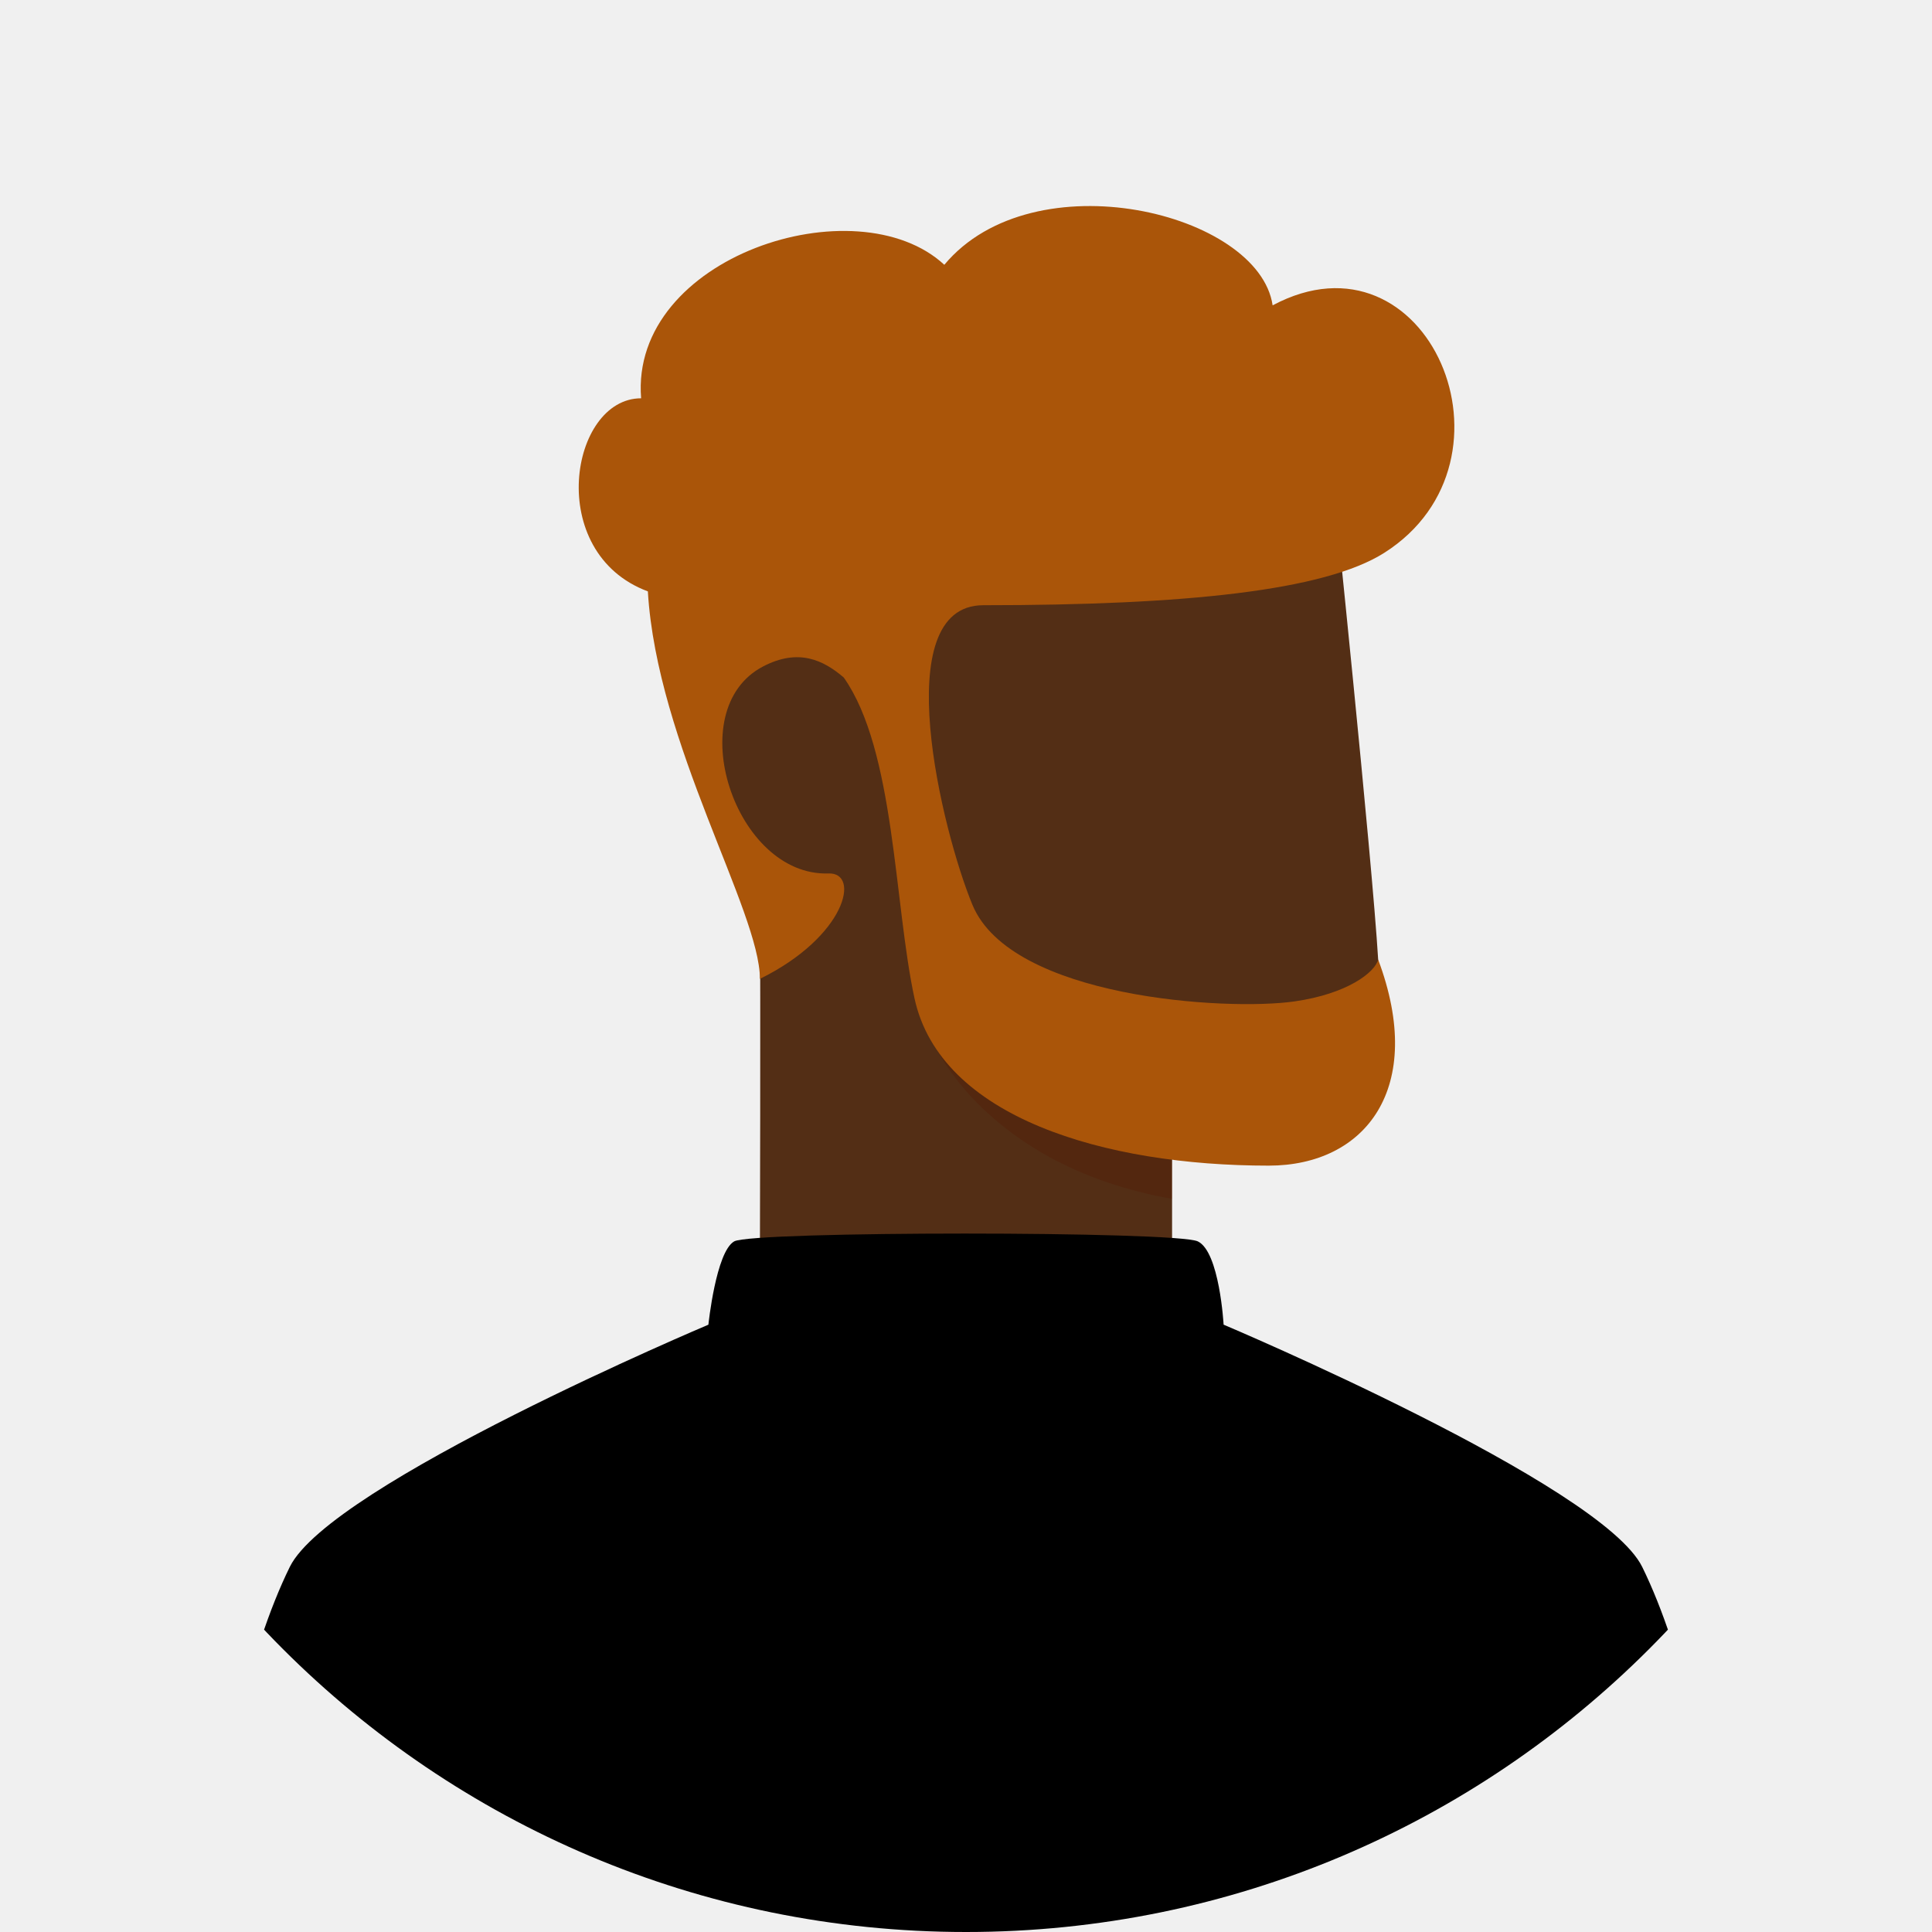
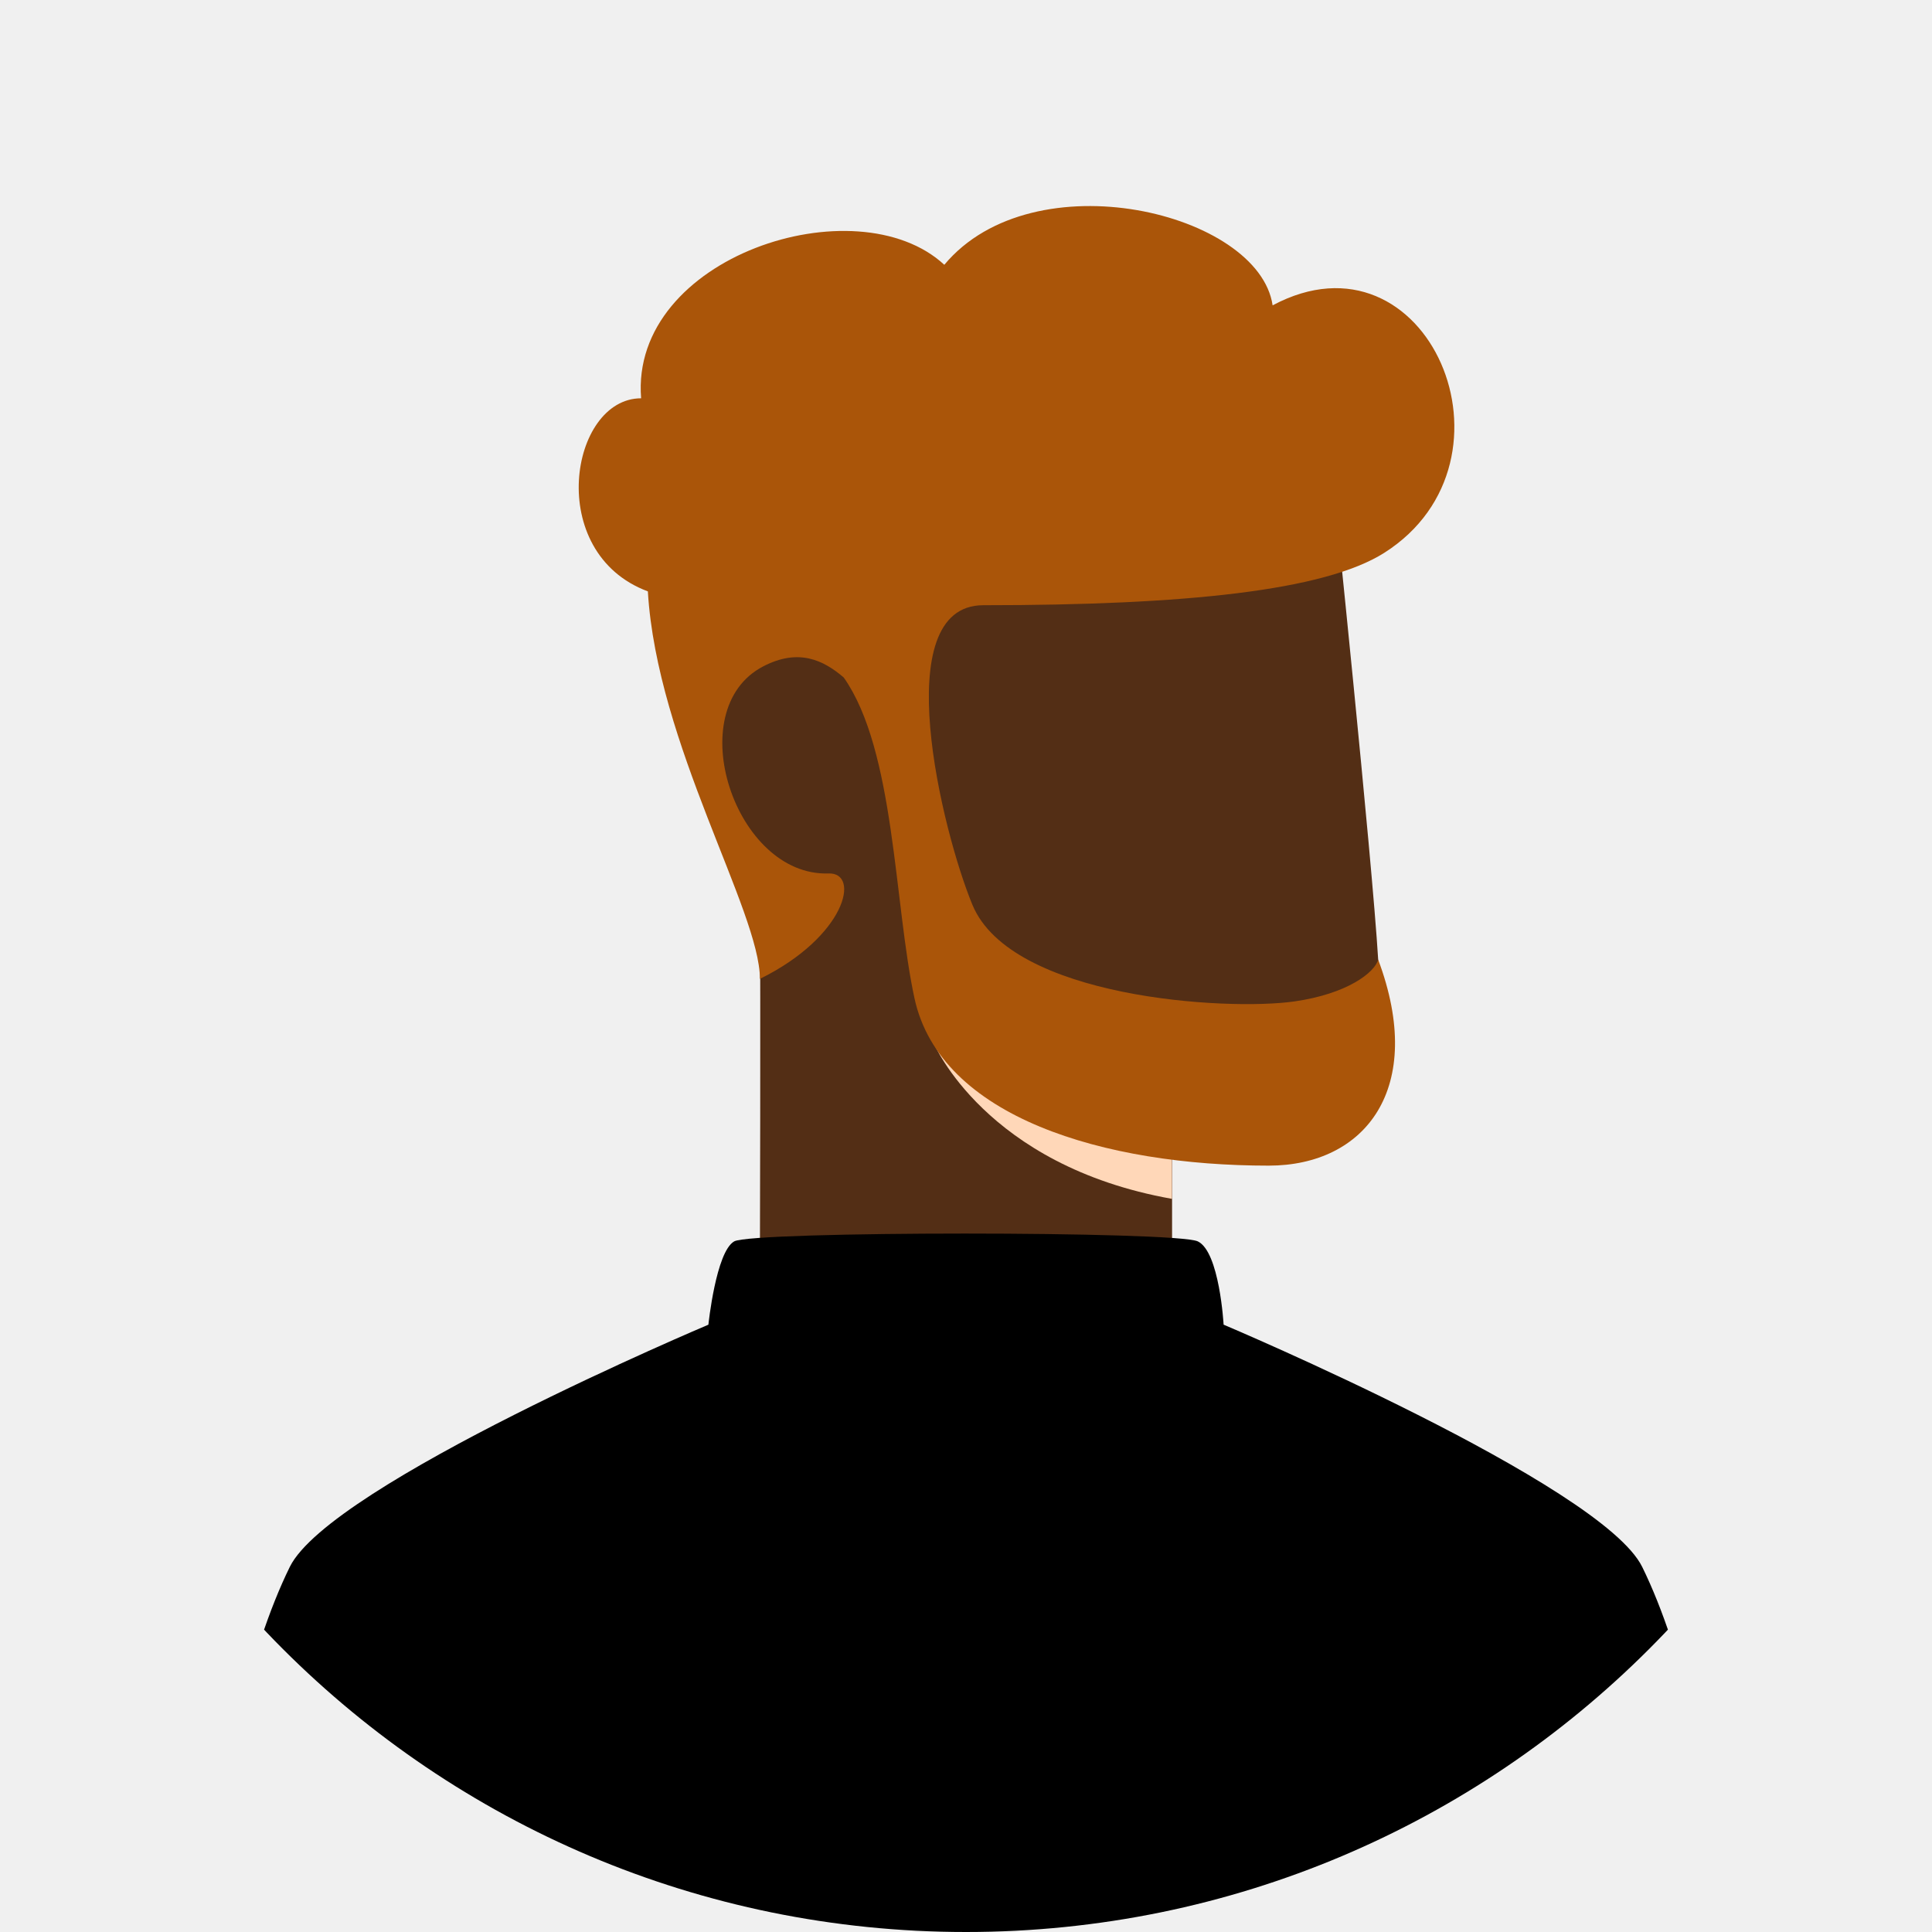
- <svg xmlns="http://www.w3.org/2000/svg" width="200" height="200" viewBox="0 0 200 200" fill="none">
-   <g clip-path="url(#clip0_253_2824)">
-     <path d="M121.333 117.333V132.333C121.333 135.222 78.666 134.251 78.666 130.085C78.666 126.165 78.746 108.401 78.666 90.125C69.112 77.741 69.112 70 76.666 62C84.221 54 138 50 138 50C138 50 142.035 88.807 142.667 99.333C142.921 103.567 145.667 117.333 135 117.333H121.333Z" fill="#532E15" />
-     <g style="mix-blend-mode:multiply">
-       <path d="M121.318 116.052C112.632 115.104 104.237 112.362 96.667 108C96.667 108 102 120.667 121.318 124.104V116.052Z" fill="#FFD7B8" />
-     </g>
-     <path d="M170 162.205C174.231 170.808 177.564 185.03 180 204.871H20C22.436 185.028 25.77 170.806 30 162.205C34.216 153.631 73.333 137.132 73.333 137.132C73.333 137.132 74.112 129.59 76 128.509C77.888 127.427 121.751 127.428 124 128.509C126.249 129.589 126.667 137.128 126.667 137.128C126.667 137.128 165.792 153.649 170 162.205Z" fill="black" />
-     <path d="M87.346 70.137C85.226 68.317 82.65 67.091 79.009 68.983C70.376 73.465 76.106 90.757 85.766 90.419C89.1 90.303 87.572 96.946 78.666 101.333C78.666 94.333 68 77 67.066 61.219C56.333 57.222 59 41.231 66.368 41.231C65.192 26.57 88.666 18.998 97.756 27.411C107 16.331 130.333 21.998 131.742 31.61C147.786 23.045 158.333 47.665 143.31 57.222C137.128 61.155 122.666 62.652 101.791 62.652C91.774 62.652 97.534 86.099 100.666 93.667C104.666 103.333 127 104.667 134 103.667C139.466 102.886 142.333 100.667 142.666 99.333C147.666 112.667 141.333 120.667 131.333 120.667C114.333 120.667 97.333 115.667 94.666 103.333C92.544 93.518 92.66 77.677 87.346 70.137Z" fill="url(#paint0_linear_253_2824)" />
+ <svg xmlns="http://www.w3.org/2000/svg" fill="none" height="200" viewBox="0 0 200 200" width="200">
+   <linearGradient id="a" gradientUnits="userSpaceOnUse" x1="105.232" x2="105.232" y1="120.667" y2="21.33">
+     <stop offset="0" stop-color="#aa5509" />
+     <stop offset="1" stop-color="#aa5509" />
+   </linearGradient>
+   <clipPath id="b">
+     <rect height="200" rx="100" width="200" />
+   </clipPath>
+   <g clip-path="url(#b)">
+     <path d="m121.333 117.333v15c0 2.889-42.666 1.918-42.666-2.248 0-3.92.08-21.684 0-39.96-9.555-12.385-9.555-20.125-2-28.125s61.334-12 61.334-12 4.035 38.807 4.667 49.333c.254 4.234 3 18-7.667 18z" fill="#532e15" />
+     <path d="m121.318 116.052c-8.686-.948-17.081-3.69-24.651-8.052 0 0 5.333 12.667 24.651 16.104z" fill="#ffd7b8" />
+     <path d="m170 162.205c4.231 8.603 7.564 22.825 10 42.666h-160c2.436-19.843 5.77-34.065 10-42.666 4.216-8.574 43.333-25.073 43.333-25.073s.779-7.542 2.667-8.623c1.888-1.082 45.751-1.081 48 0 2.249 1.08 2.667 8.619 2.667 8.619s39.125 16.521 43.333 25.077z" fill="#000" />
+     <path d="m87.346 70.137c-2.12-1.821-4.696-3.047-8.337-1.155-8.633 4.482-2.903 21.774 6.757 21.437 3.333-.116 1.805 6.527-7.1 10.914 0-7-10.667-24.333-11.6-40.114-10.733-3.997-8.067-19.988-.698-19.988-1.176-14.661 22.298-22.233 31.387-13.82 9.244-11.079 32.577-5.413 33.986 4.199 16.044-8.565 26.591 16.055 11.568 25.612-6.182 3.933-20.644 5.43-41.519 5.43-10.017 0-4.257 23.447-1.125 31.015 4 9.666 26.334 11 33.334 10 5.466-.781 8.333-3 8.666-4.334 5 13.334-1.333 21.334-11.333 21.334-17 0-34-5-36.667-17.334-2.123-9.815-2.006-25.656-7.32-33.196z" fill="url(#a)" />
  </g>
-   <defs>
-     <linearGradient id="paint0_linear_253_2824" x1="105.232" y1="120.667" x2="105.232" y2="21.33" gradientUnits="userSpaceOnUse">
-       <stop stop-color="#AA5509" />
-       <stop offset="1" stop-color="#AA5509" />
-     </linearGradient>
-     <clipPath id="clip0_253_2824">
-       <rect width="200" height="200" rx="100" fill="white" />
-     </clipPath>
-   </defs>
</svg>
